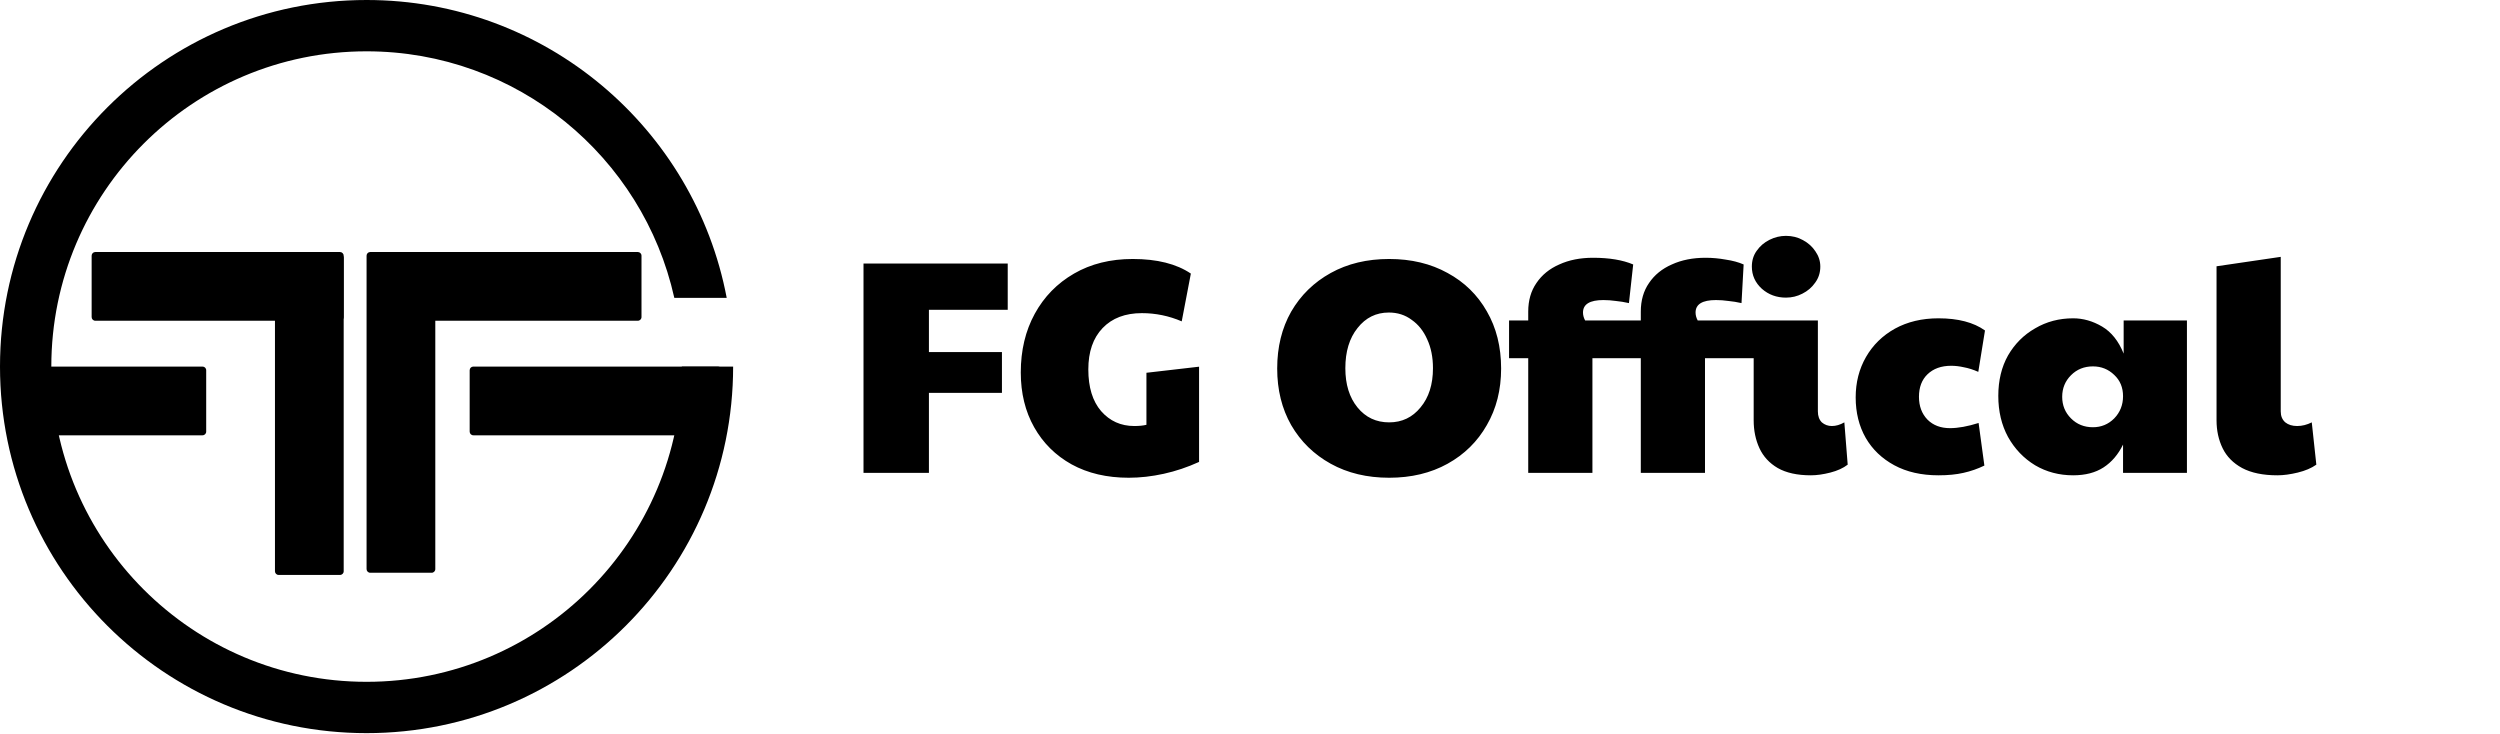
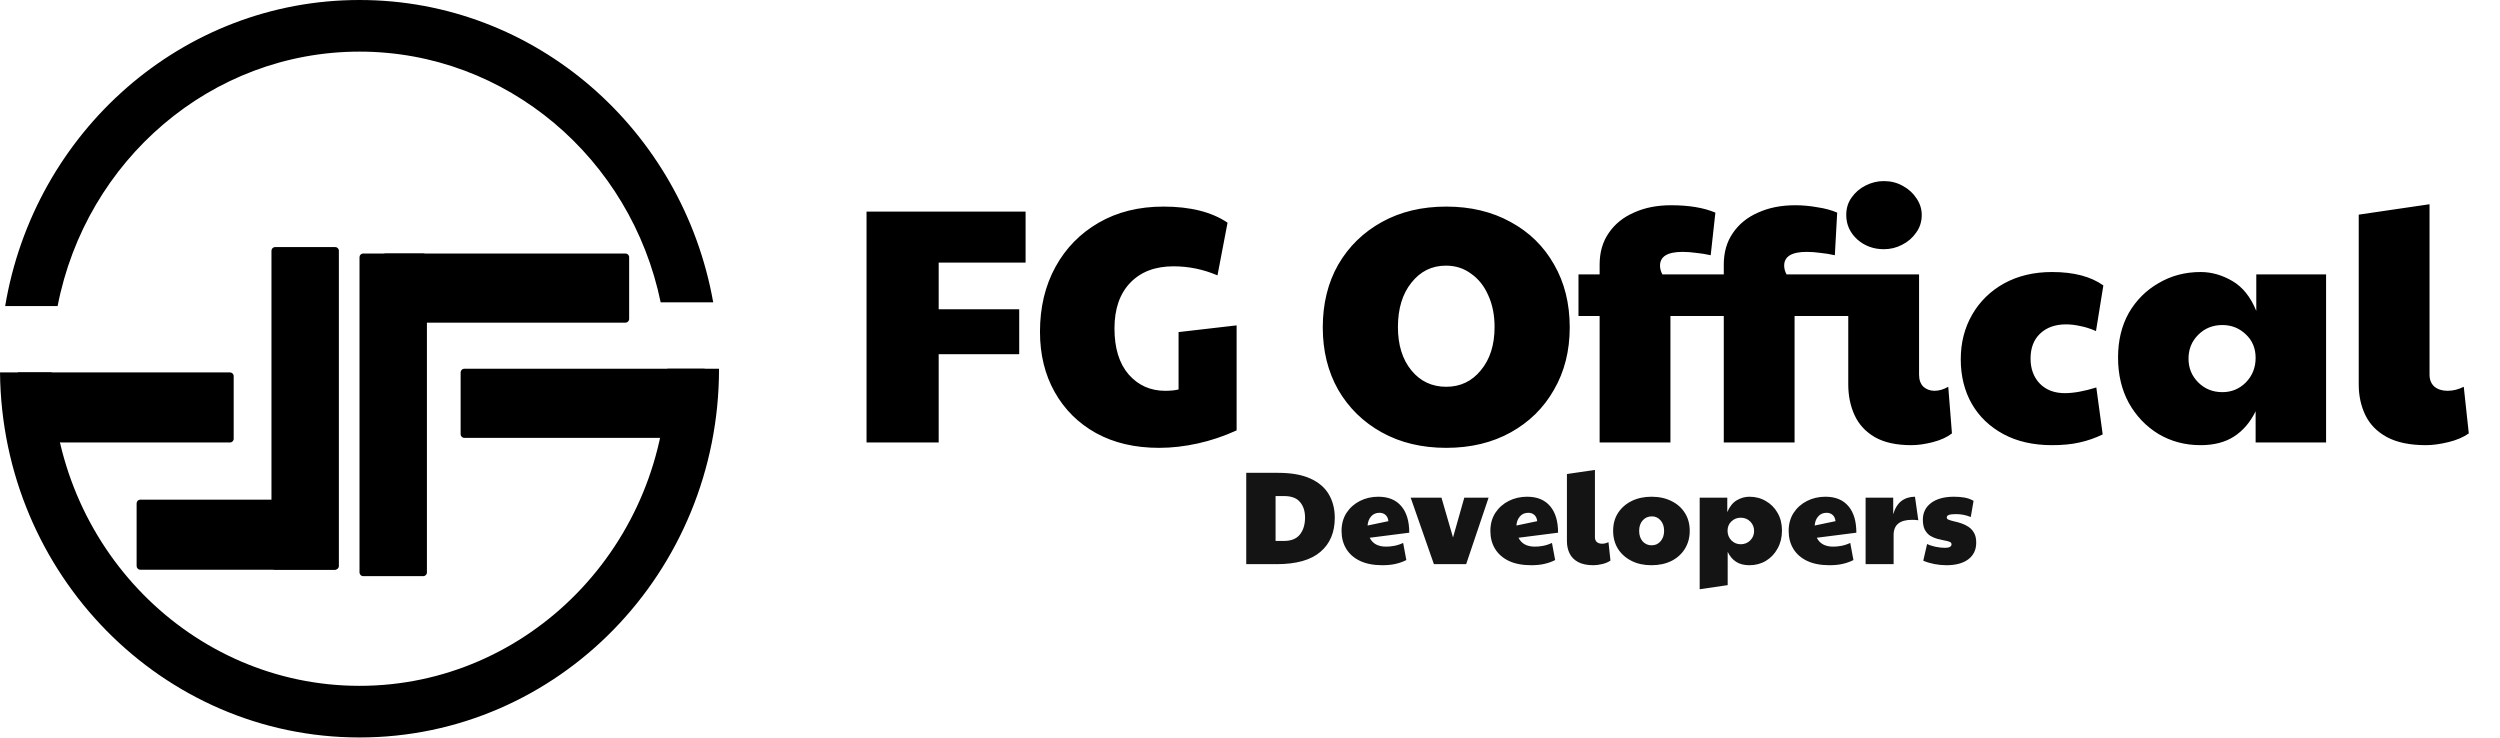
- <svg xmlns="http://www.w3.org/2000/svg" width="682" height="200" viewBox="0 0 682 200" fill="none">
-   <path d="M235.565 129V71.896H274.907V84.512H253.41V96.049H273.33V107.171H253.41V129H235.565ZM307.933 130.328C301.957 130.328 296.755 129.111 292.329 126.676C287.957 124.241 284.554 120.866 282.12 116.55C279.685 112.234 278.468 107.254 278.468 101.61C278.468 95.579 279.74 90.239 282.286 85.591C284.831 80.943 288.4 77.291 292.993 74.635C297.585 71.979 302.925 70.651 309.012 70.651C315.652 70.651 320.936 71.979 324.865 74.635L322.375 87.666C318.889 86.172 315.264 85.425 311.502 85.425C306.964 85.425 303.395 86.781 300.795 89.492C298.194 92.203 296.894 95.966 296.894 100.78C296.894 105.649 298.056 109.44 300.38 112.151C302.759 114.862 305.775 116.218 309.427 116.218C310.755 116.218 311.861 116.107 312.747 115.886V101.693L327.106 100.033V126.012C323.952 127.451 320.742 128.53 317.478 129.249C314.213 129.968 311.031 130.328 307.933 130.328ZM378.962 130.328C372.93 130.328 367.618 129.055 363.026 126.51C358.433 123.965 354.836 120.451 352.236 115.969C349.69 111.487 348.418 106.341 348.418 100.531C348.418 94.666 349.69 89.492 352.236 85.01C354.836 80.528 358.433 77.014 363.026 74.469C367.618 71.924 372.93 70.651 378.962 70.651C384.993 70.651 390.305 71.924 394.898 74.469C399.49 76.959 403.059 80.445 405.605 84.927C408.205 89.409 409.506 94.61 409.506 100.531C409.506 106.341 408.205 111.487 405.605 115.969C403.059 120.451 399.49 123.965 394.898 126.51C390.305 129.055 384.993 130.328 378.962 130.328ZM378.962 115.222C382.448 115.222 385.297 113.866 387.511 111.155C389.779 108.444 390.914 104.875 390.914 100.448C390.914 97.46 390.388 94.832 389.337 92.563C388.341 90.294 386.93 88.524 385.104 87.251C383.333 85.923 381.258 85.259 378.879 85.259C375.393 85.259 372.543 86.67 370.33 89.492C368.116 92.259 367.01 95.911 367.01 100.448C367.01 104.875 368.116 108.444 370.33 111.155C372.543 113.866 375.42 115.222 378.962 115.222ZM416.9 129V97.709H411.671V87.417H416.9V85.01C416.9 81.967 417.647 79.366 419.141 77.208C420.635 74.995 422.71 73.307 425.366 72.145C428.022 70.928 431.093 70.319 434.579 70.319C439.006 70.319 442.658 70.928 445.535 72.145L444.373 82.686C443.156 82.409 441.966 82.216 440.804 82.105C439.642 81.939 438.508 81.856 437.401 81.856C433.694 81.856 431.84 82.99 431.84 85.259C431.84 85.978 432.034 86.698 432.421 87.417H444.124V97.709H434.413V129H416.9ZM487.201 81.192C484.656 81.192 482.47 80.39 480.644 78.785C478.818 77.125 477.905 75.105 477.905 72.726C477.905 71.066 478.348 69.627 479.233 68.41C480.118 67.137 481.28 66.141 482.719 65.422C484.158 64.703 485.652 64.343 487.201 64.343C488.916 64.343 490.466 64.73 491.849 65.505C493.288 66.28 494.422 67.303 495.252 68.576C496.137 69.849 496.58 71.232 496.58 72.726C496.58 74.386 496.11 75.852 495.169 77.125C494.284 78.398 493.122 79.394 491.683 80.113C490.3 80.832 488.806 81.192 487.201 81.192ZM503.137 115.222L504.05 126.759C502.833 127.7 501.256 128.419 499.319 128.917C497.382 129.415 495.612 129.664 494.007 129.664C490.3 129.664 487.284 129 484.96 127.672C482.691 126.344 481.031 124.546 479.98 122.277C478.929 120.008 478.403 117.463 478.403 114.641V97.709H465.123V129H447.61V97.709H442.381V87.417H447.61V85.01C447.61 81.967 448.357 79.366 449.851 77.208C451.345 74.995 453.42 73.307 456.076 72.145C458.732 70.928 461.803 70.319 465.289 70.319C467.115 70.319 468.941 70.485 470.767 70.817C472.648 71.094 474.281 71.536 475.664 72.145L475.083 82.686C473.866 82.409 472.676 82.216 471.514 82.105C470.352 81.939 469.218 81.856 468.111 81.856C464.404 81.856 462.55 82.99 462.55 85.259C462.55 85.978 462.744 86.698 463.131 87.417H495.916V112.234C495.916 113.507 496.276 114.503 496.995 115.222C497.77 115.886 498.683 116.218 499.734 116.218C500.841 116.218 501.975 115.886 503.137 115.222ZM528.805 129.664C524.157 129.664 520.146 128.751 516.77 126.925C513.395 125.099 510.794 122.609 508.968 119.455C507.142 116.246 506.229 112.566 506.229 108.416C506.229 104.321 507.17 100.642 509.051 97.377C510.933 94.112 513.561 91.539 516.936 89.658C520.367 87.777 524.323 86.836 528.805 86.836C534.173 86.836 538.406 87.943 541.504 90.156L539.678 101.444C538.295 100.835 536.995 100.42 535.777 100.199C534.56 99.922 533.398 99.784 532.291 99.784C529.58 99.784 527.422 100.559 525.817 102.108C524.268 103.602 523.493 105.649 523.493 108.25C523.493 110.795 524.268 112.87 525.817 114.475C527.367 116.024 529.414 116.799 531.959 116.799C534.173 116.799 536.773 116.329 539.761 115.388L541.338 127.008C539.512 127.893 537.603 128.557 535.611 129C533.675 129.443 531.406 129.664 528.805 129.664ZM565.554 129.664C561.736 129.664 558.277 128.751 555.179 126.925C552.08 125.044 549.618 122.471 547.792 119.206C546.021 115.941 545.136 112.206 545.136 108.001C545.136 103.796 546.021 100.116 547.792 96.962C549.618 93.808 552.08 91.346 555.179 89.575C558.277 87.749 561.736 86.836 565.554 86.836C568.265 86.836 570.893 87.583 573.439 89.077C575.984 90.571 577.948 93.033 579.332 96.464V87.417H596.596V129H579.166V121.281C577.838 123.992 576.067 126.067 573.854 127.506C571.64 128.945 568.874 129.664 565.554 129.664ZM570.949 116.55C573.217 116.55 575.154 115.748 576.759 114.143C578.363 112.483 579.166 110.463 579.166 108.084C579.166 105.705 578.363 103.768 576.759 102.274C575.154 100.725 573.217 99.95 570.949 99.95C568.569 99.95 566.577 100.752 564.973 102.357C563.368 103.962 562.566 105.926 562.566 108.25C562.566 110.574 563.368 112.538 564.973 114.143C566.577 115.748 568.569 116.55 570.949 116.55ZM621.272 129.664C617.344 129.664 614.134 129 611.644 127.672C609.21 126.344 607.439 124.546 606.332 122.277C605.226 120.008 604.672 117.463 604.672 114.641V72.643L622.185 70.07V112.234C622.185 113.507 622.6 114.503 623.43 115.222C624.26 115.886 625.339 116.218 626.667 116.218C627.995 116.218 629.323 115.886 630.651 115.222L631.896 126.759C630.568 127.7 628.881 128.419 626.833 128.917C624.786 129.415 622.932 129.664 621.272 129.664Z" fill="black" />
-   <rect x="93.758" y="156.843" width="18.75" height="87.5" rx="1" transform="rotate(180 93.7585 156.843)" fill="black" />
-   <rect x="93.75" y="68.75" width="18.75" height="68.75" rx="1" transform="rotate(90 93.75 68.75)" fill="black" />
-   <rect x="100" y="68.75" width="18.75" height="87.5" rx="1" fill="black" />
-   <rect x="106.25" y="87.5" width="18.75" height="68.75" rx="1" transform="rotate(-90 106.25 87.5)" fill="black" />
-   <rect x="128.125" y="118.75" width="18.75" height="68.75" rx="1" transform="rotate(-90 128.125 118.75)" fill="black" />
-   <rect x="6.25" y="118.75" width="18.75" height="50" rx="1" transform="rotate(-90 6.25 118.75)" fill="black" />
-   <path fill-rule="evenodd" clip-rule="evenodd" d="M186 100C186 147.496 147.496 186 100 186C52.504 186 14 147.496 14 100C14 52.504 52.504 14 100 14C141.057 14 175.394 42.77 183.95 81.25H198.245C189.469 34.984 148.82 0 100 0C44.772 0 0 44.772 0 100C0 155.228 44.772 200 100 200C155.228 200 200 155.228 200 100H186Z" fill="black" />
+ <svg xmlns="http://www.w3.org/2000/svg" width="678" height="200" viewBox="0 0 678 200" fill="none">
+   <rect x="91.902" y="154.5" width="18.281" height="87.5" rx="1" transform="rotate(180 91.902 154.5)" fill="black" />
+   <rect x="91.65" y="135.507" width="19" height="54.6" rx="1" transform="rotate(90 91.6501 135.507)" fill="black" />
+   <rect x="97.5" y="68.75" width="18.281" height="87.5" rx="1" fill="black" />
+   <rect x="103.594" y="87.5" width="18.75" height="67.031" rx="1" transform="rotate(-90 103.594 87.5001)" fill="black" />
+   <rect x="124.922" y="118.75" width="18.75" height="67.031" rx="1" transform="rotate(-90 124.922 118.75)" fill="black" />
+   <path d="M16.875 120C10.248 120 4.875 114.627 4.875 108V101H62.375C62.927 101 63.375 101.448 63.375 102V119C63.375 119.552 62.927 120 62.375 120H16.875Z" fill="black" />
+   <path fill-rule="evenodd" clip-rule="evenodd" d="M97.5 186C143.284 186 181 147.833 181 100H195C195 155.229 151.348 200 97.5 200C43.978 200 0.528 155.768 0.005 101H14.005C14.527 148.364 52.036 186 97.5 186ZM15.626 83C23.309 43.434 57.294 14 97.5 14C137.367 14 171.116 42.939 179.174 82H193.425C185.159 35.362 145.356 6.10352e-05 97.5 6.10352e-05C49.302 6.10352e-05 9.273 35.869 1.403 83H15.626Z" fill="black" />
+   <path d="M235.005 120V57.392H278.139V71.224H254.57V83.873H276.41V96.067H254.57V120H235.005ZM314.348 121.456C307.796 121.456 302.093 120.121 297.24 117.452C292.447 114.783 288.716 111.082 286.047 106.35C283.377 101.618 282.043 96.158 282.043 89.97C282.043 83.357 283.438 77.503 286.229 72.407C289.019 67.311 292.932 63.307 297.968 60.395C303.003 57.483 308.857 56.027 315.531 56.027C322.811 56.027 328.604 57.483 332.912 60.395L330.182 74.682C326.36 73.044 322.386 72.225 318.261 72.225C313.286 72.225 309.373 73.711 306.522 76.684C303.67 79.657 302.245 83.782 302.245 89.06C302.245 94.399 303.519 98.554 306.067 101.527C308.675 104.5 311.982 105.986 315.986 105.986C317.442 105.986 318.655 105.865 319.626 105.622V90.061L335.369 88.241V116.724C331.911 118.301 328.392 119.484 324.813 120.273C321.233 121.062 317.745 121.456 314.348 121.456ZM392.223 121.456C385.61 121.456 379.786 120.061 374.751 117.27C369.716 114.479 365.772 110.627 362.921 105.713C360.13 100.799 358.735 95.157 358.735 88.787C358.735 82.356 360.13 76.684 362.921 71.77C365.772 66.856 369.716 63.004 374.751 60.213C379.786 57.422 385.61 56.027 392.223 56.027C398.836 56.027 404.66 57.422 409.695 60.213C414.73 62.943 418.643 66.765 421.434 71.679C424.285 76.593 425.711 82.296 425.711 88.787C425.711 95.157 424.285 100.799 421.434 105.713C418.643 110.627 414.73 114.479 409.695 117.27C404.66 120.061 398.836 121.456 392.223 121.456ZM392.223 104.894C396.045 104.894 399.169 103.408 401.596 100.435C404.083 97.462 405.327 93.549 405.327 88.696C405.327 85.42 404.751 82.538 403.598 80.051C402.506 77.564 400.959 75.622 398.957 74.227C397.016 72.771 394.741 72.043 392.132 72.043C388.31 72.043 385.186 73.59 382.759 76.684C380.332 79.717 379.119 83.721 379.119 88.696C379.119 93.549 380.332 97.462 382.759 100.435C385.186 103.408 388.34 104.894 392.223 104.894ZM433.818 120V85.693H428.085V74.409H433.818V71.77C433.818 68.433 434.637 65.582 436.275 63.216C437.913 60.789 440.188 58.939 443.1 57.665C446.012 56.33 449.379 55.663 453.201 55.663C458.054 55.663 462.058 56.33 465.213 57.665L463.939 69.222C462.604 68.919 461.3 68.706 460.026 68.585C458.752 68.403 457.508 68.312 456.295 68.312C452.23 68.312 450.198 69.556 450.198 72.043C450.198 72.832 450.41 73.62 450.835 74.409H463.666V85.693H453.019V120H433.818ZM510.895 67.584C508.104 67.584 505.708 66.704 503.706 64.945C501.704 63.125 500.703 60.911 500.703 58.302C500.703 56.482 501.188 54.905 502.159 53.57C503.13 52.175 504.404 51.083 505.981 50.294C507.558 49.505 509.196 49.111 510.895 49.111C512.776 49.111 514.474 49.536 515.991 50.385C517.568 51.234 518.812 52.357 519.722 53.752C520.693 55.147 521.178 56.664 521.178 58.302C521.178 60.122 520.662 61.73 519.631 63.125C518.66 64.52 517.386 65.612 515.809 66.401C514.292 67.19 512.654 67.584 510.895 67.584ZM528.367 104.894L529.368 117.543C528.033 118.574 526.304 119.363 524.181 119.909C522.058 120.455 520.116 120.728 518.357 120.728C514.292 120.728 510.986 120 508.438 118.544C505.951 117.088 504.131 115.116 502.978 112.629C501.825 110.142 501.249 107.351 501.249 104.257V85.693H486.689V120H467.488V85.693H461.755V74.409H467.488V71.77C467.488 68.433 468.307 65.582 469.945 63.216C471.583 60.789 473.858 58.939 476.77 57.665C479.682 56.33 483.049 55.663 486.871 55.663C488.873 55.663 490.875 55.845 492.877 56.209C494.94 56.512 496.729 56.998 498.246 57.665L497.609 69.222C496.274 68.919 494.97 68.706 493.696 68.585C492.422 68.403 491.178 68.312 489.965 68.312C485.9 68.312 483.868 69.556 483.868 72.043C483.868 72.832 484.08 73.62 484.505 74.409H520.45V101.618C520.45 103.013 520.844 104.105 521.633 104.894C522.482 105.622 523.483 105.986 524.636 105.986C525.849 105.986 527.093 105.622 528.367 104.894ZM556.509 120.728C551.413 120.728 547.015 119.727 543.314 117.725C539.614 115.723 536.762 112.993 534.76 109.535C532.758 106.016 531.757 101.982 531.757 97.432C531.757 92.943 532.789 88.908 534.851 85.329C536.914 81.75 539.796 78.929 543.496 76.866C547.258 74.803 551.595 73.772 556.509 73.772C562.394 73.772 567.035 74.985 570.432 77.412L568.43 89.788C566.914 89.121 565.488 88.666 564.153 88.423C562.819 88.12 561.545 87.968 560.331 87.968C557.359 87.968 554.993 88.817 553.233 90.516C551.535 92.154 550.685 94.399 550.685 97.25C550.685 100.041 551.535 102.316 553.233 104.075C554.932 105.774 557.177 106.623 559.967 106.623C562.394 106.623 565.245 106.107 568.521 105.076L570.25 117.816C568.248 118.787 566.155 119.515 563.971 120C561.848 120.485 559.361 120.728 556.509 120.728ZM596.8 120.728C592.614 120.728 588.822 119.727 585.425 117.725C582.027 115.662 579.328 112.841 577.326 109.262C575.384 105.683 574.414 101.588 574.414 96.977C574.414 92.366 575.384 88.332 577.326 84.874C579.328 81.416 582.027 78.716 585.425 76.775C588.822 74.773 592.614 73.772 596.8 73.772C599.772 73.772 602.654 74.591 605.445 76.229C608.235 77.867 610.389 80.567 611.906 84.328V74.409H630.834V120H611.724V111.537C610.268 114.51 608.326 116.785 605.9 118.362C603.473 119.939 600.44 120.728 596.8 120.728ZM602.715 106.35C605.202 106.35 607.325 105.47 609.085 103.711C610.844 101.891 611.724 99.677 611.724 97.068C611.724 94.459 610.844 92.336 609.085 90.698C607.325 88.999 605.202 88.15 602.715 88.15C600.106 88.15 597.922 89.03 596.163 90.789C594.403 92.548 593.524 94.702 593.524 97.25C593.524 99.798 594.403 101.952 596.163 103.711C597.922 105.47 600.106 106.35 602.715 106.35ZM657.889 120.728C653.582 120.728 650.063 120 647.333 118.544C644.664 117.088 642.722 115.116 641.509 112.629C640.296 110.142 639.689 107.351 639.689 104.257V58.211L658.89 55.39V101.618C658.89 103.013 659.345 104.105 660.255 104.894C661.165 105.622 662.348 105.986 663.804 105.986C665.26 105.986 666.716 105.622 668.172 104.894L669.537 117.543C668.081 118.574 666.231 119.363 663.986 119.909C661.741 120.455 659.709 120.728 657.889 120.728Z" fill="black" />
+   <path d="M337.98 153V128.232H346.584C350.184 128.232 353.112 128.748 355.368 129.78C357.648 130.812 359.316 132.24 360.372 134.064C361.452 135.888 361.992 138.012 361.992 140.436C361.992 144.396 360.684 147.48 358.068 149.688C355.476 151.896 351.528 153 346.224 153H337.98ZM345.936 146.7H348.24C350.16 146.7 351.588 146.124 352.524 144.972C353.46 143.796 353.928 142.26 353.928 140.364C353.928 138.612 353.472 137.208 352.56 136.152C351.672 135.072 350.232 134.532 348.24 134.532H345.936V146.7ZM375.926 148.248C376.622 148.248 377.354 148.176 378.122 148.032C378.914 147.888 379.718 147.624 380.534 147.24L381.398 151.884C380.51 152.34 379.538 152.688 378.482 152.928C377.45 153.168 376.262 153.288 374.918 153.288C372.494 153.288 370.454 152.892 368.798 152.1C367.166 151.308 365.93 150.216 365.09 148.824C364.25 147.432 363.83 145.824 363.83 144C363.83 142.128 364.274 140.496 365.162 139.104C366.074 137.712 367.286 136.632 368.798 135.864C370.31 135.096 371.978 134.712 373.802 134.712C376.514 134.712 378.59 135.564 380.03 137.268C381.47 138.948 382.19 141.348 382.19 144.468L371.462 145.836C372.254 147.444 373.742 148.248 375.926 148.248ZM370.886 142.524L376.538 141.336C376.442 140.568 376.178 140.004 375.746 139.644C375.314 139.26 374.774 139.068 374.126 139.068C373.166 139.068 372.398 139.404 371.822 140.076C371.27 140.724 370.958 141.54 370.886 142.524ZM388.874 153L382.574 134.964H390.926L394.058 145.764L397.118 134.964H403.706L397.622 153H388.874ZM416.285 148.248C416.981 148.248 417.713 148.176 418.481 148.032C419.273 147.888 420.077 147.624 420.893 147.24L421.757 151.884C420.869 152.34 419.897 152.688 418.841 152.928C417.809 153.168 416.621 153.288 415.277 153.288C412.853 153.288 410.813 152.892 409.157 152.1C407.525 151.308 406.289 150.216 405.449 148.824C404.609 147.432 404.189 145.824 404.189 144C404.189 142.128 404.633 140.496 405.521 139.104C406.433 137.712 407.645 136.632 409.157 135.864C410.669 135.096 412.337 134.712 414.161 134.712C416.873 134.712 418.949 135.564 420.389 137.268C421.829 138.948 422.549 141.348 422.549 144.468L411.821 145.836C412.613 147.444 414.101 148.248 416.285 148.248ZM411.245 142.524L416.897 141.336C416.801 140.568 416.537 140.004 416.105 139.644C415.673 139.26 415.133 139.068 414.485 139.068C413.525 139.068 412.757 139.404 412.181 140.076C411.629 140.724 411.317 141.54 411.245 142.524ZM432.15 153.288C430.446 153.288 429.054 153 427.974 152.424C426.918 151.848 426.15 151.068 425.67 150.084C425.19 149.1 424.95 147.996 424.95 146.772V128.556L432.546 127.44V145.728C432.546 146.28 432.726 146.712 433.086 147.024C433.446 147.312 433.914 147.456 434.49 147.456C435.066 147.456 435.642 147.312 436.218 147.024L436.758 152.028C436.182 152.436 435.45 152.748 434.562 152.964C433.674 153.18 432.87 153.288 432.15 153.288ZM447.85 153.288C445.81 153.288 444.01 152.892 442.45 152.1C440.89 151.308 439.666 150.216 438.778 148.824C437.914 147.408 437.482 145.788 437.482 143.964C437.482 142.092 437.926 140.472 438.814 139.104C439.726 137.712 440.962 136.632 442.522 135.864C444.082 135.096 445.87 134.712 447.886 134.712C449.95 134.712 451.762 135.108 453.322 135.9C454.882 136.668 456.094 137.748 456.958 139.14C457.822 140.508 458.254 142.116 458.254 143.964C458.254 145.812 457.81 147.444 456.922 148.86C456.058 150.252 454.846 151.344 453.286 152.136C451.726 152.904 449.914 153.288 447.85 153.288ZM447.922 147.888C448.906 147.888 449.71 147.528 450.334 146.808C450.982 146.064 451.306 145.116 451.306 143.964C451.306 142.812 450.994 141.876 450.37 141.156C449.746 140.412 448.954 140.04 447.994 140.04C446.962 140.04 446.122 140.412 445.474 141.156C444.85 141.876 444.538 142.812 444.538 143.964C444.538 145.116 444.85 146.064 445.474 146.808C446.122 147.528 446.938 147.888 447.922 147.888ZM468.548 158.688L460.952 159.804V134.964H468.44V138.888C469.064 137.4 469.916 136.332 470.996 135.684C472.1 135.036 473.24 134.712 474.416 134.712C476.096 134.712 477.596 135.108 478.916 135.9C480.26 136.668 481.316 137.736 482.084 139.104C482.876 140.472 483.272 142.068 483.272 143.892C483.272 145.716 482.876 147.336 482.084 148.752C481.316 150.168 480.26 151.284 478.916 152.1C477.596 152.892 476.096 153.288 474.416 153.288C472.976 153.288 471.776 152.976 470.816 152.352C469.856 151.728 469.1 150.828 468.548 149.652V158.688ZM472.076 147.6C473.108 147.6 473.972 147.252 474.668 146.556C475.364 145.86 475.712 145.008 475.712 144C475.712 142.992 475.364 142.14 474.668 141.444C473.972 140.748 473.108 140.4 472.076 140.4C471.092 140.4 470.252 140.736 469.556 141.408C468.86 142.056 468.512 142.896 468.512 143.928C468.512 144.96 468.86 145.836 469.556 146.556C470.252 147.252 471.092 147.6 472.076 147.6ZM497.18 148.248C497.876 148.248 498.608 148.176 499.376 148.032C500.168 147.888 500.972 147.624 501.788 147.24L502.652 151.884C501.764 152.34 500.792 152.688 499.736 152.928C498.704 153.168 497.516 153.288 496.172 153.288C493.748 153.288 491.708 152.892 490.052 152.1C488.42 151.308 487.184 150.216 486.344 148.824C485.504 147.432 485.084 145.824 485.084 144C485.084 142.128 485.528 140.496 486.416 139.104C487.328 137.712 488.54 136.632 490.052 135.864C491.564 135.096 493.232 134.712 495.056 134.712C497.768 134.712 499.844 135.564 501.284 137.268C502.724 138.948 503.444 141.348 503.444 144.468L492.716 145.836C493.508 147.444 494.996 148.248 497.18 148.248ZM492.14 142.524L497.792 141.336C497.696 140.568 497.432 140.004 497 139.644C496.568 139.26 496.028 139.068 495.38 139.068C494.42 139.068 493.652 139.404 493.076 140.076C492.524 140.724 492.212 141.54 492.14 142.524ZM505.952 153V134.964H513.44V139.464C513.92 137.832 514.664 136.632 515.672 135.864C516.704 135.096 517.928 134.712 519.344 134.712L520.244 141.084C519.668 141.012 519.104 140.976 518.552 140.976C515.216 140.976 513.548 142.344 513.548 145.08V153H505.952ZM527.85 153.288C526.77 153.288 525.678 153.18 524.574 152.964C523.47 152.748 522.474 152.448 521.586 152.064L522.63 147.528C523.182 147.816 523.938 148.068 524.898 148.284C525.858 148.476 526.71 148.572 527.454 148.572C528.654 148.572 529.254 148.248 529.254 147.6C529.254 147.288 529.062 147.06 528.678 146.916C528.318 146.772 527.838 146.652 527.238 146.556C526.662 146.436 526.038 146.292 525.366 146.124C524.694 145.932 524.058 145.656 523.458 145.296C522.882 144.912 522.402 144.372 522.018 143.676C521.658 142.98 521.478 142.068 521.478 140.94C521.478 139.044 522.222 137.532 523.71 136.404C525.222 135.276 527.286 134.712 529.902 134.712C530.91 134.712 531.846 134.784 532.71 134.928C533.598 135.072 534.438 135.372 535.23 135.828L534.474 140.22C533.202 139.692 531.87 139.428 530.478 139.428C529.59 139.428 528.942 139.5 528.534 139.644C528.15 139.788 527.958 140.028 527.958 140.364C527.958 140.628 528.15 140.832 528.534 140.976C528.918 141.12 529.41 141.264 530.01 141.408C530.634 141.528 531.282 141.708 531.954 141.948C532.626 142.164 533.262 142.476 533.862 142.884C534.486 143.292 534.99 143.844 535.374 144.54C535.758 145.212 535.95 146.088 535.95 147.168C535.95 149.088 535.242 150.588 533.826 151.668C532.41 152.748 530.418 153.288 527.85 153.288Z" fill="#141414" />
</svg>
